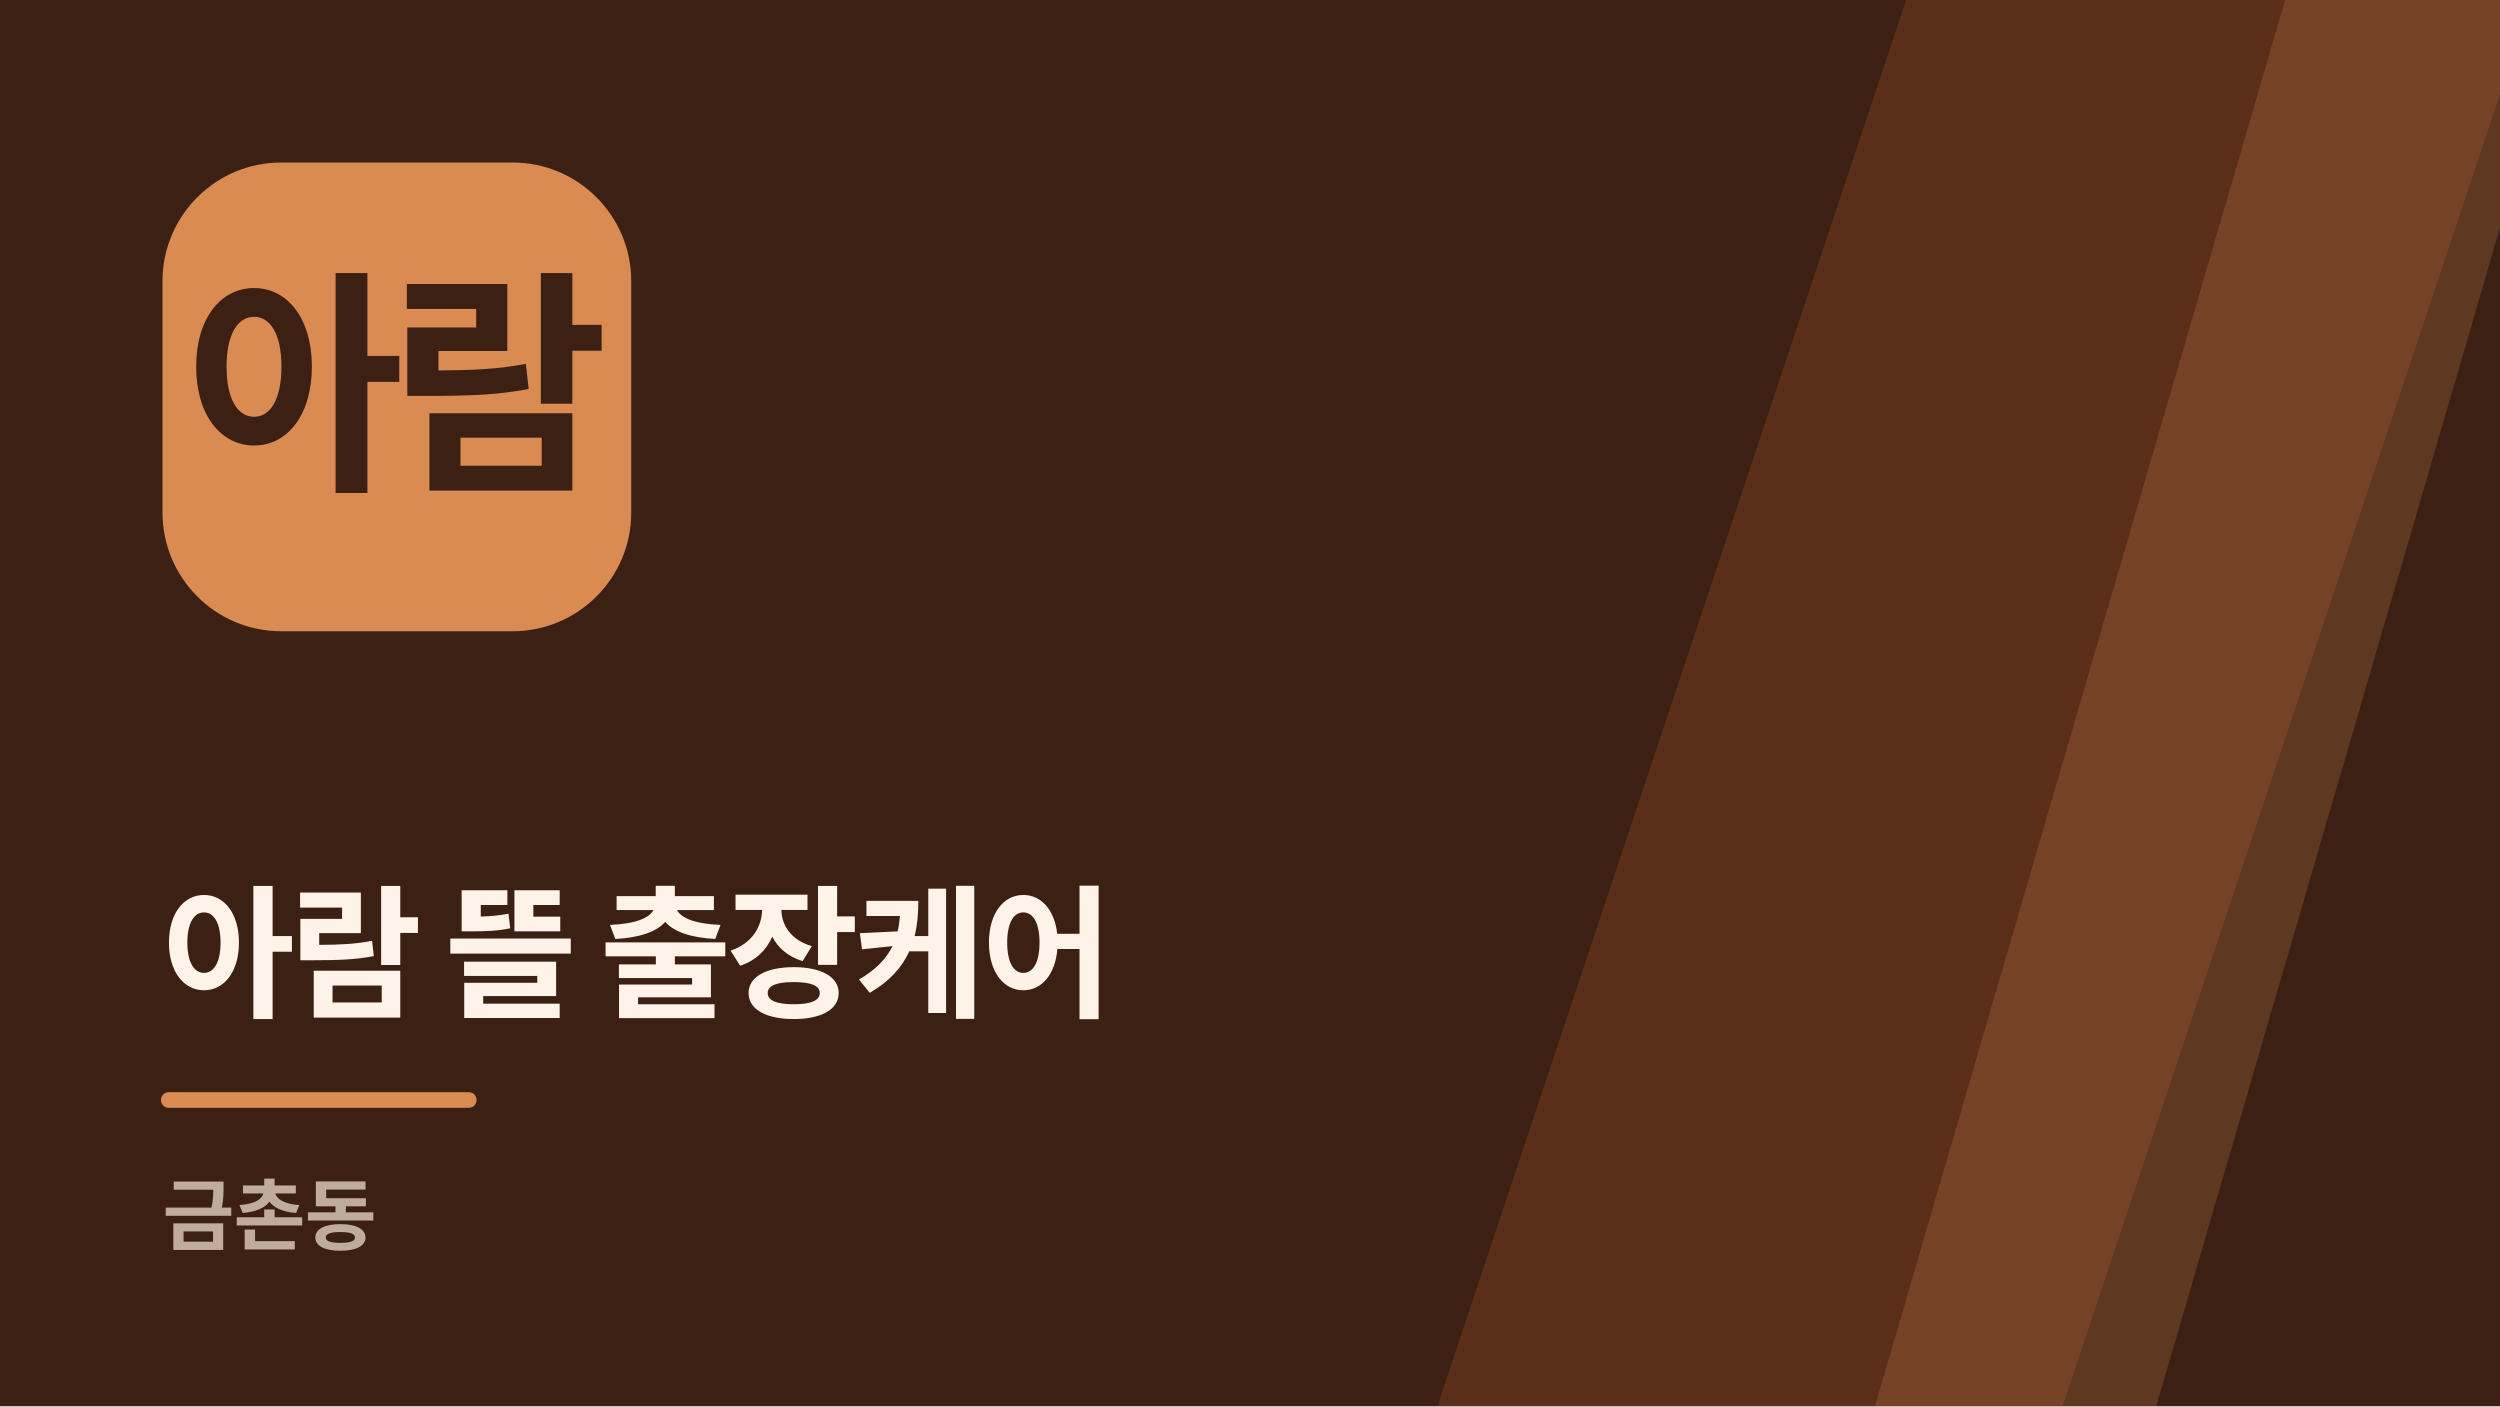
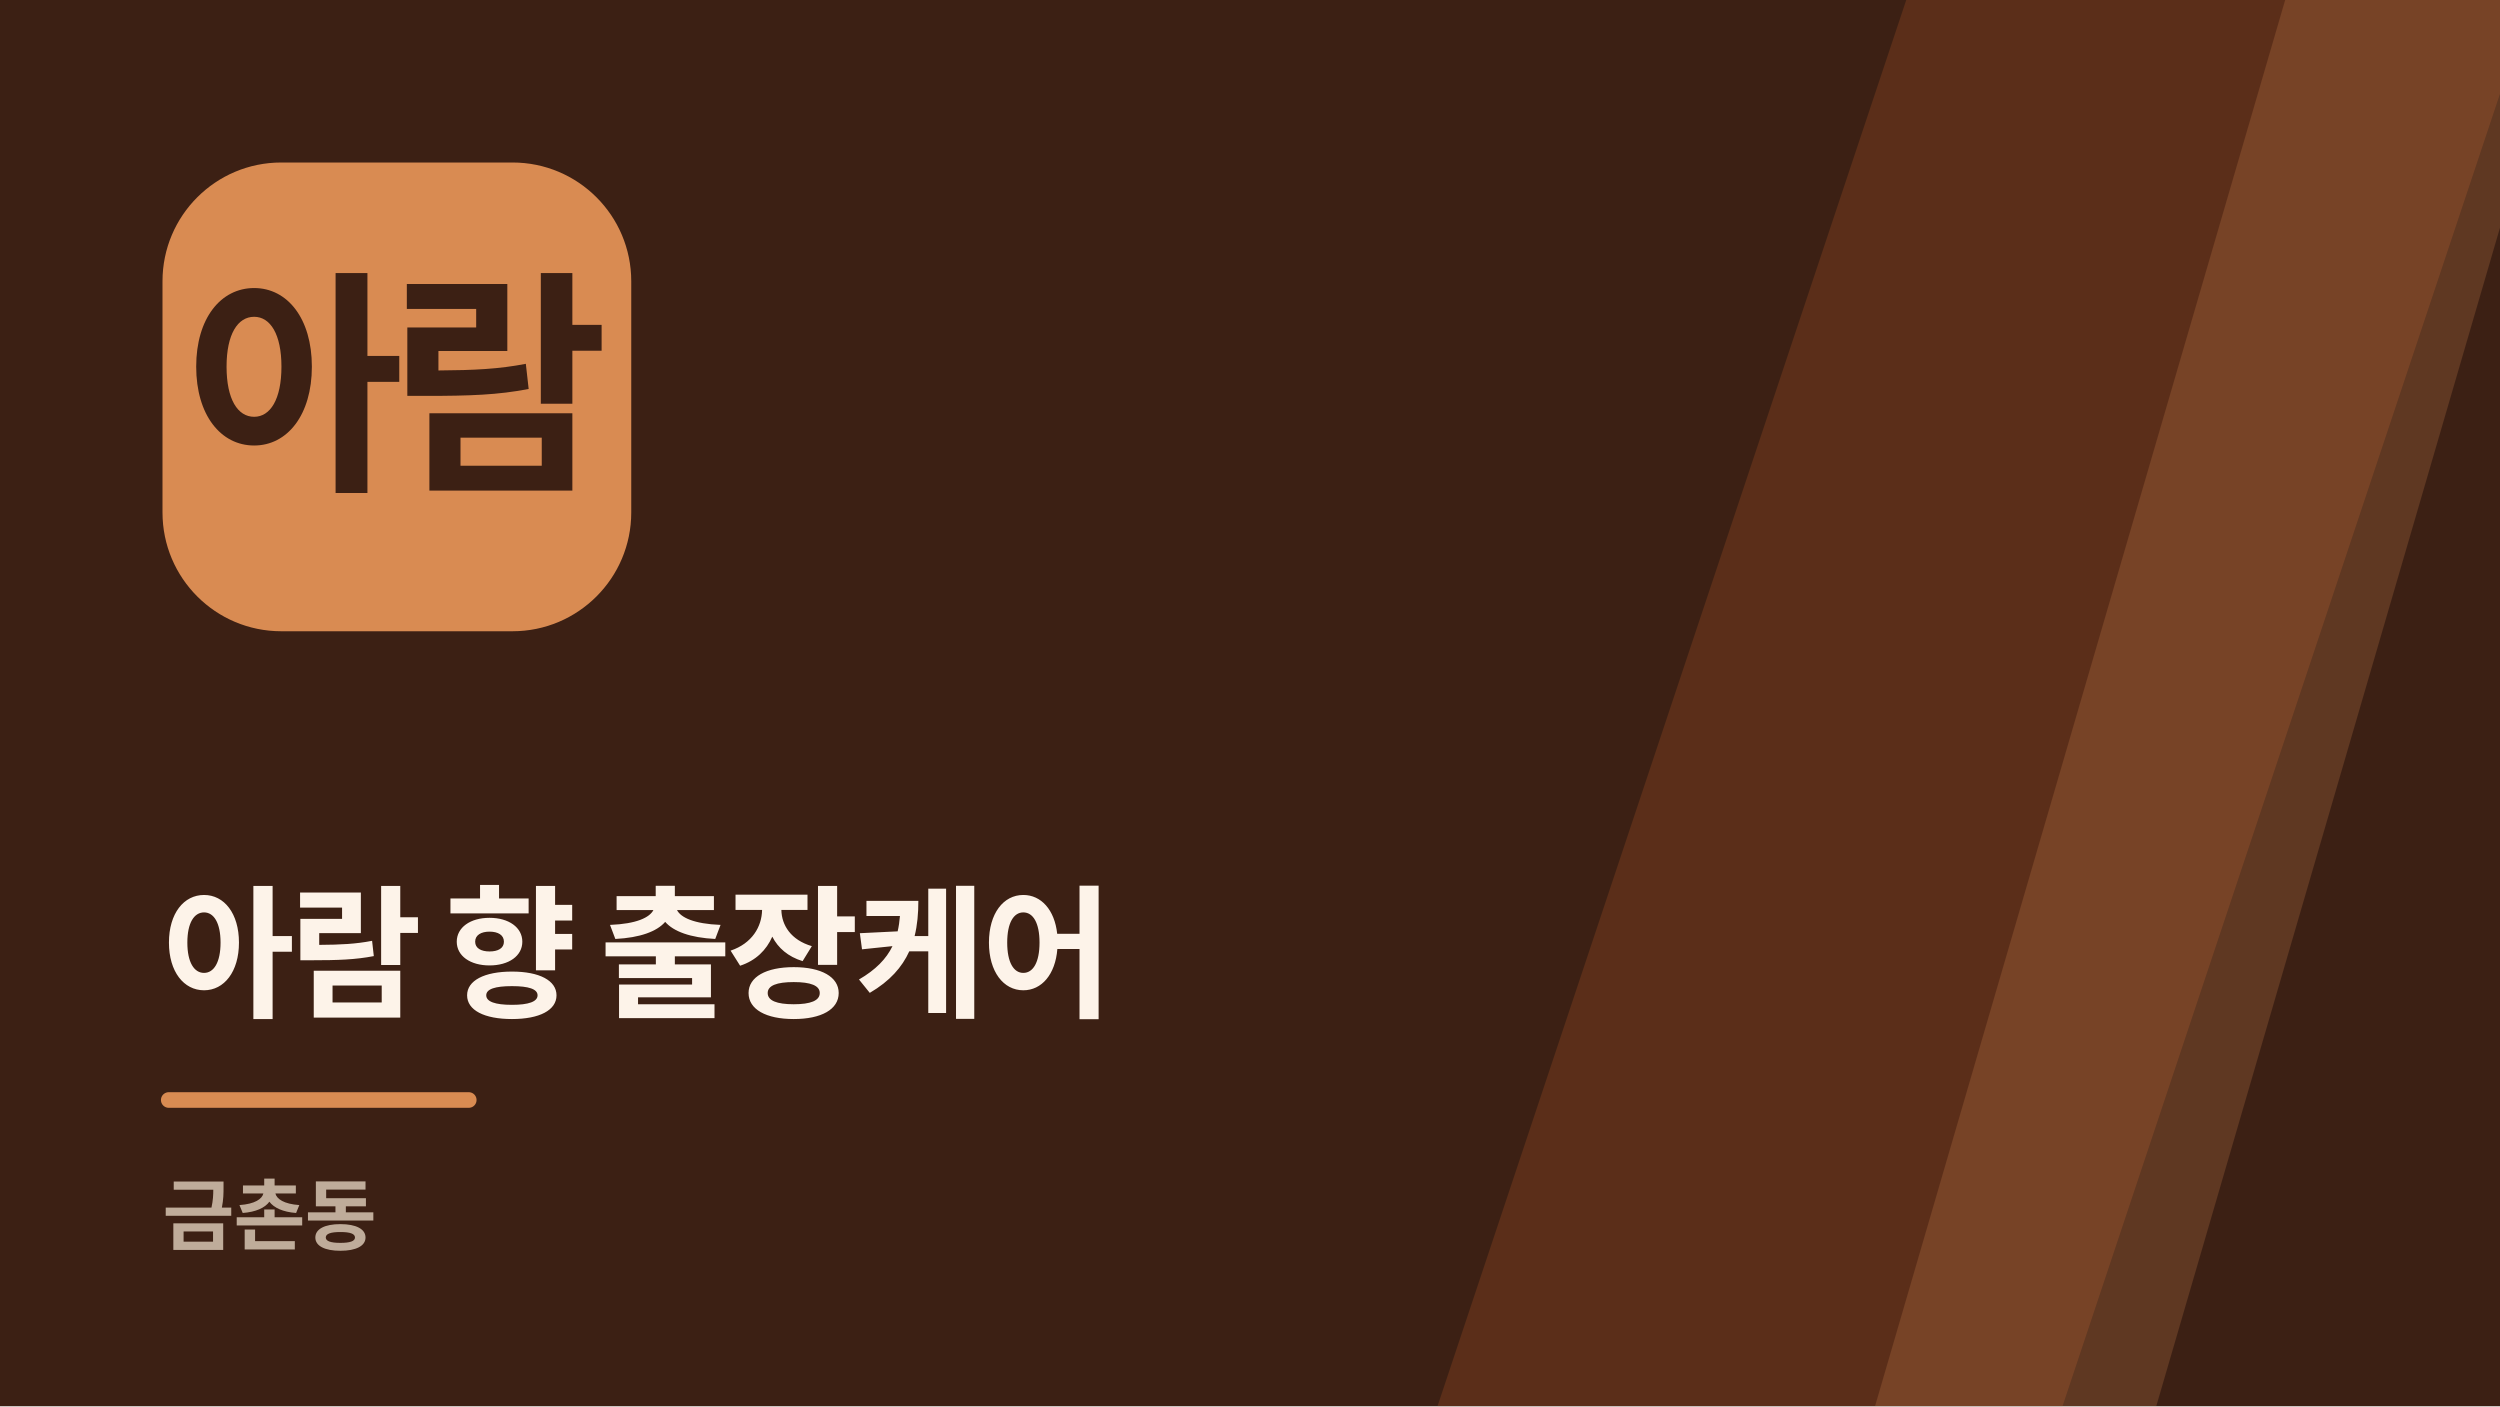
- <svg xmlns="http://www.w3.org/2000/svg" viewBox="0 0 800 450" role="img" preserveAspectRatio="xMidYMid slice" aria-label="아람 뜰 출장케어 출장마사지 이미지">
+ <svg xmlns="http://www.w3.org/2000/svg" viewBox="0 0 800 450" role="img" preserveAspectRatio="xMidYMid slice" aria-label="아람 향 출장케어 출장마사지 이미지">
  <defs>
    <pattern id="sdeb6ef9f" width="22" height="22" patternUnits="userSpaceOnUse">
      <circle cx="3" cy="3" r="2.3" fill="#F2E2CE" opacity=".34" />
    </pattern>
    <style> .k-ss-m{font-family:'Pretendard Variable',Pretendard,-apple-system,'Apple SD Gothic Neo','Noto Sans KR',sans-serif;font-weight:900;letter-spacing:-.06em} .k-ss-n{font-family:'Pretendard Variable',Pretendard,-apple-system,'Apple SD Gothic Neo','Noto Sans KR',sans-serif;font-weight:850;letter-spacing:-.035em} .k-ss-s{font-family:'Pretendard Variable',Pretendard,-apple-system,'Apple SD Gothic Neo','Noto Sans KR',sans-serif;font-weight:650;letter-spacing:-.01em} </style>
  </defs>
  <rect width="800" height="450" fill="#3C2014" />
  <path d="M620 -30 L820 -30 L660 450 L460 450Z" fill="#7A3B1D" opacity=".5" />
  <path d="M740 -30 L830 -30 L690 450 L600 450Z" fill="#D98B52" opacity=".22" />
  <rect x="52" y="52" width="150" height="150" rx="38" fill="#D98B52" />
  <text class="k-ss-m" x="127" y="151" text-anchor="middle" font-size="76" fill="#3C2014">아람</text>
-   <text class="k-ss-n" x="52" y="322" font-size="46" fill="#FDF3E9">아람 뜰 출장케어</text>
+   <text class="k-ss-n" x="52" y="322" font-size="46" fill="#FDF3E9">아람 향 출장케어</text>
  <line x1="54" y1="352" x2="150" y2="352" stroke="#D98B52" stroke-width="5" stroke-linecap="round" />
  <text class="k-ss-s" x="52" y="398" font-size="25" fill="#F2E2CE" fill-opacity=".72">금촌동</text>
</svg>
